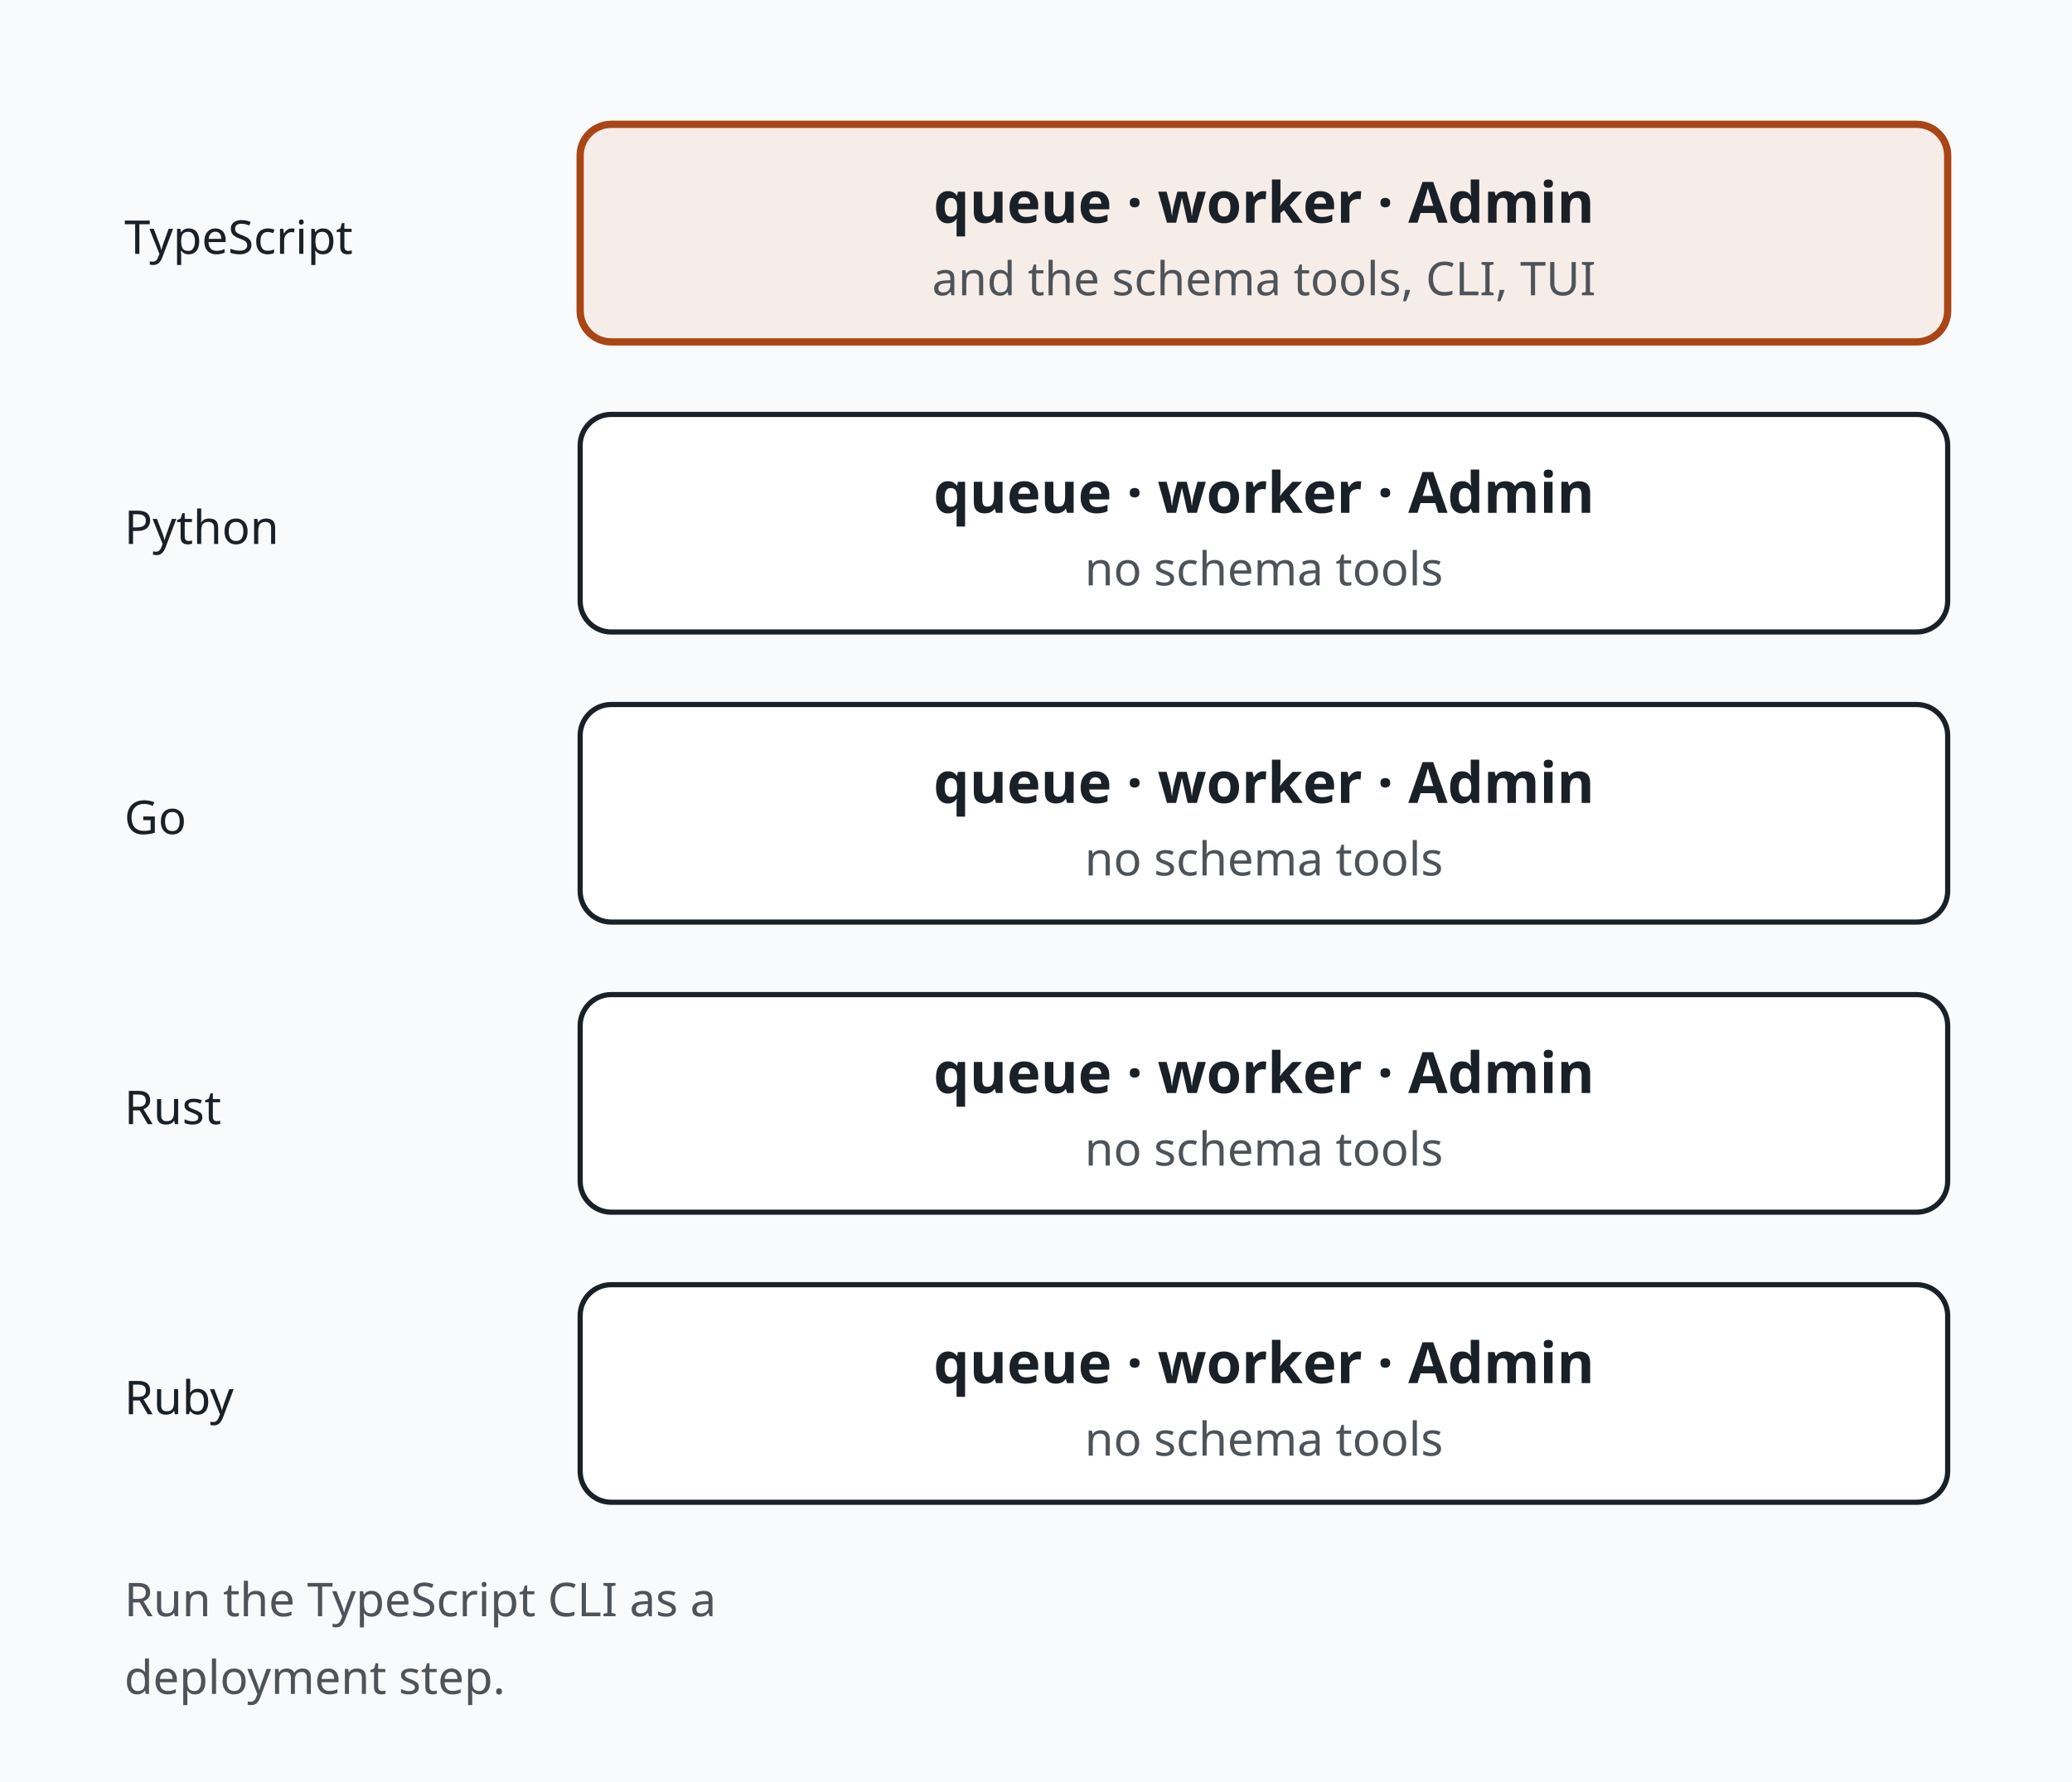
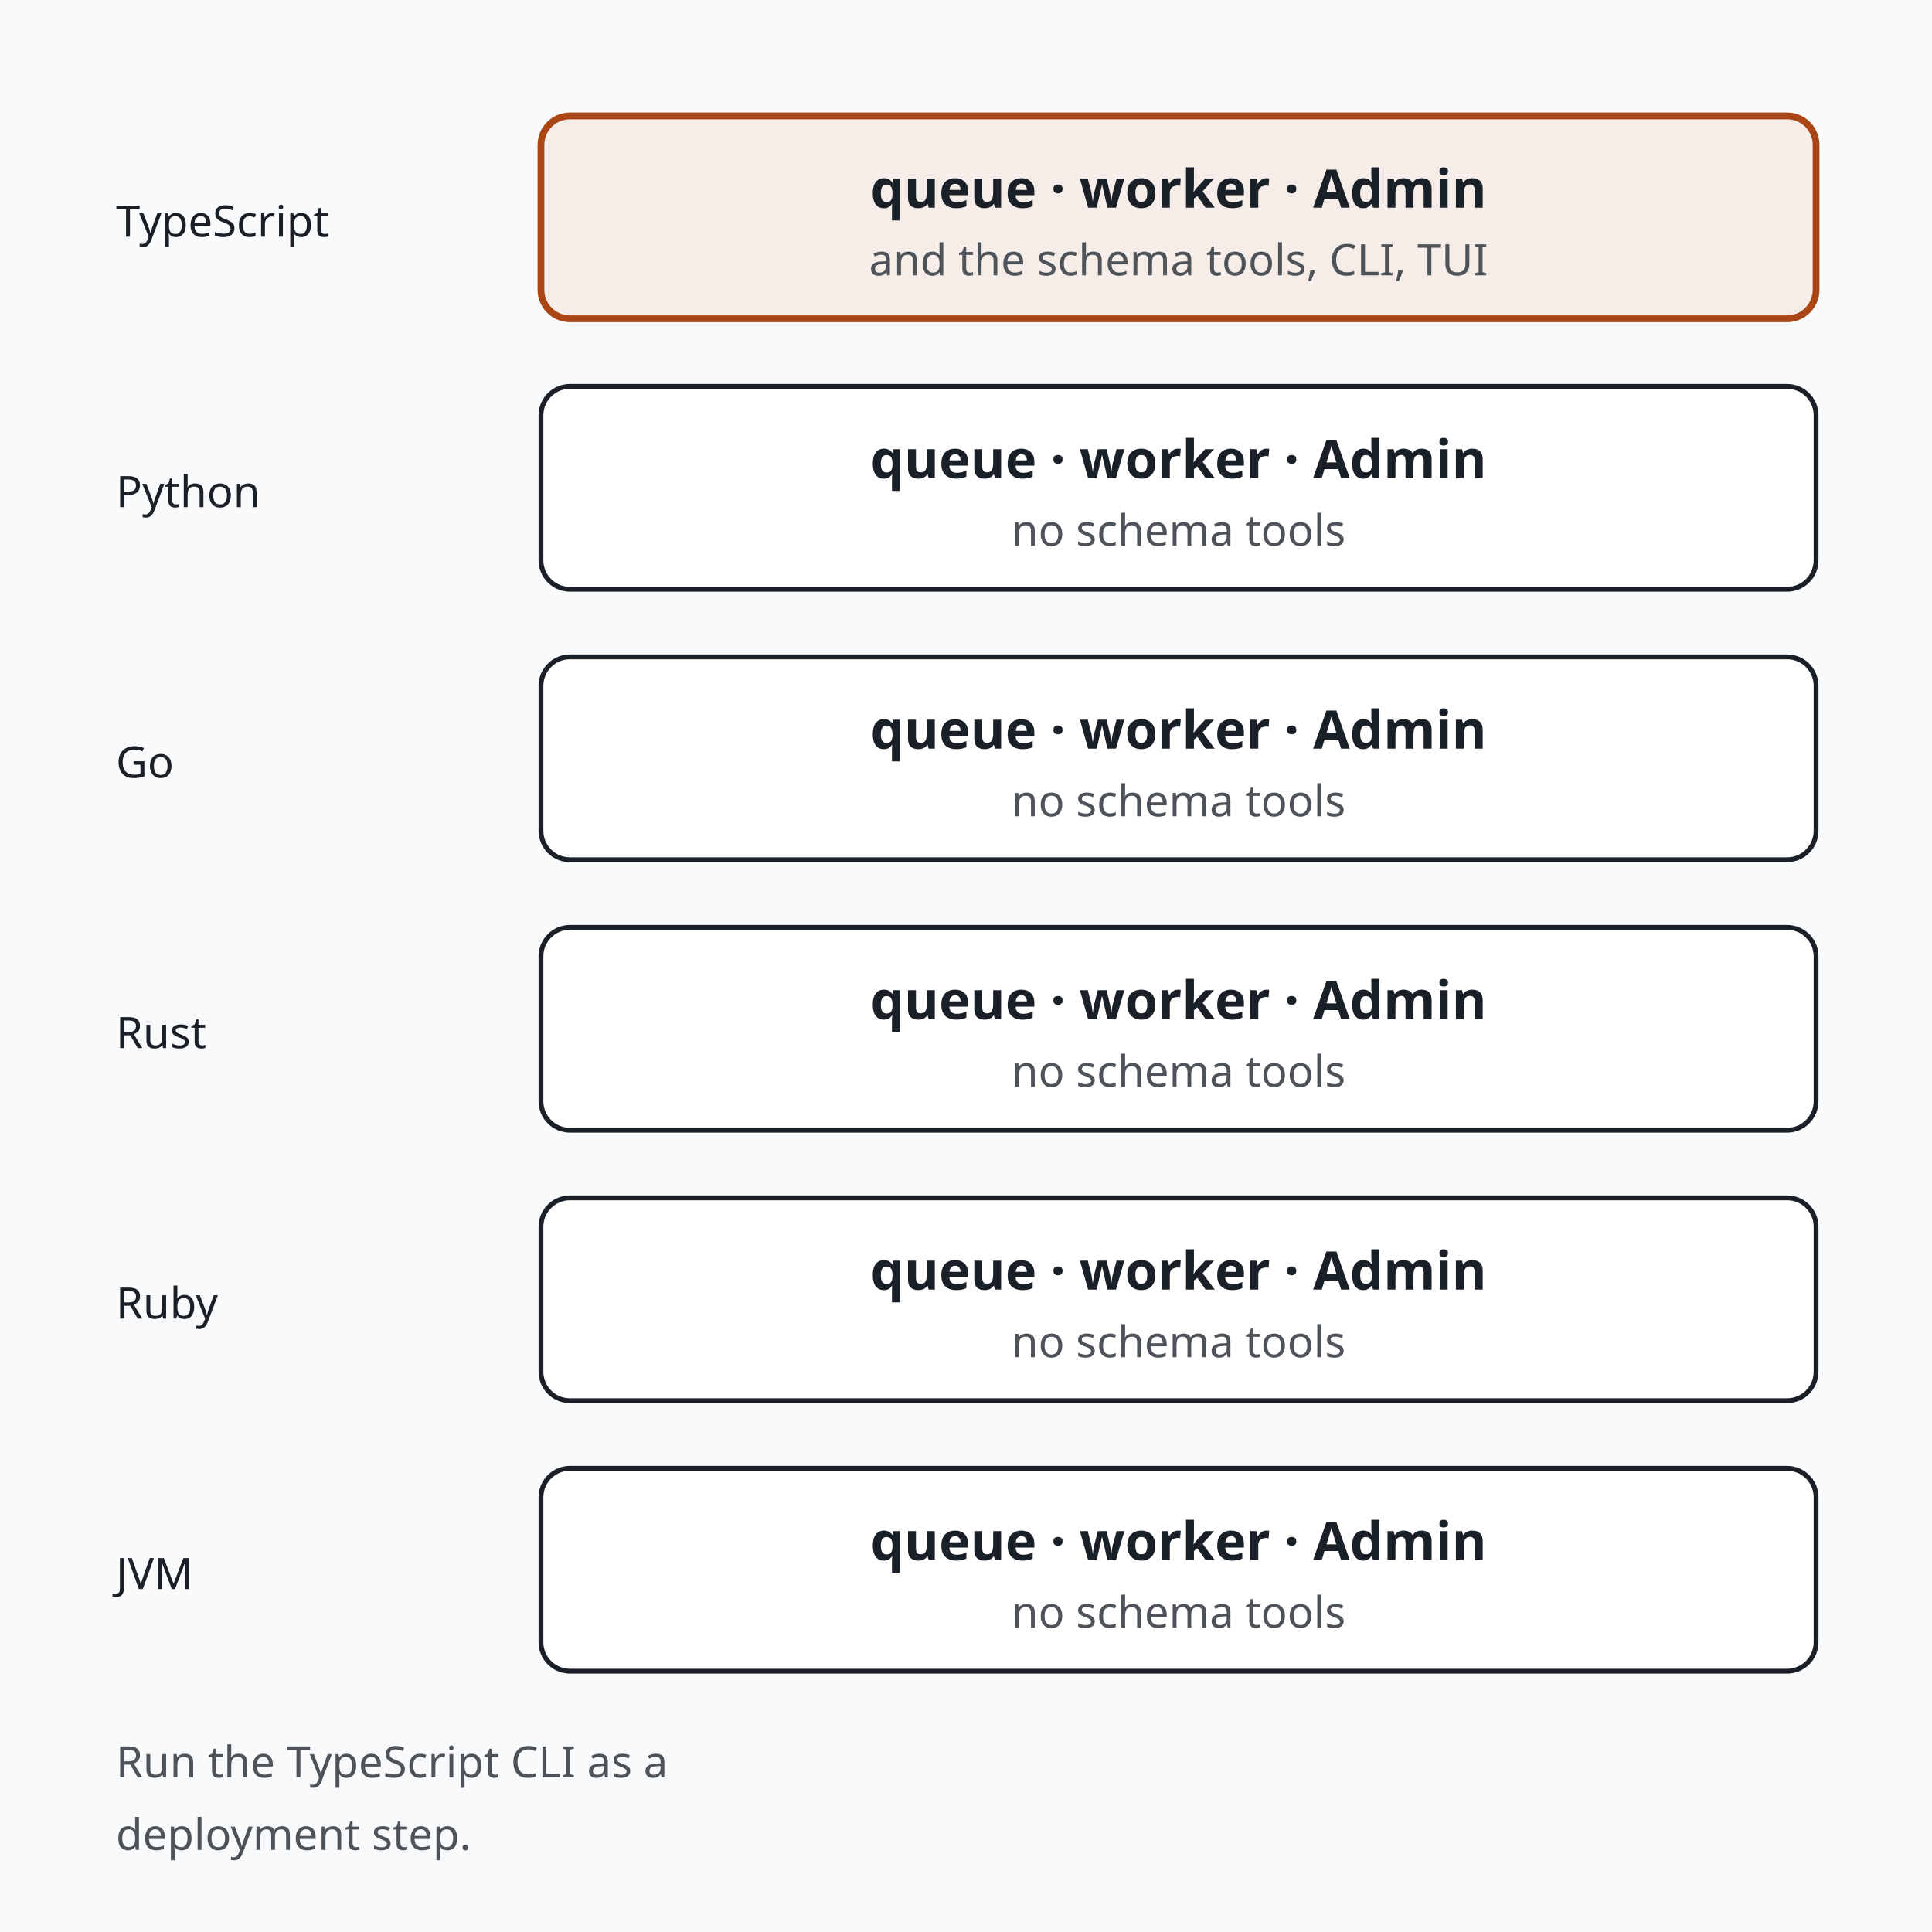
- <svg xmlns="http://www.w3.org/2000/svg" viewBox="0 0 400 344" width="400" height="344" role="img" aria-labelledby="limitations-language-parts-narrow-light-title limitations-language-parts-narrow-light-desc">
+ <svg xmlns="http://www.w3.org/2000/svg" viewBox="0 0 400 400" width="400" height="400" role="img" aria-labelledby="limitations-language-parts-narrow-light-title limitations-language-parts-narrow-light-desc">
  <defs>
    <marker id="arrow-light" markerWidth="8" markerHeight="6" refX="7" refY="3" orient="auto">
      <polygon points="0 0, 8 3, 0 6" fill="#4e5359" />
    </marker>
  </defs>
-   <rect width="400" height="344" fill="#f9fafb" />
+   <rect width="400" height="400" fill="#f9fafb" />
  <text x="24" y="49" fill="#1a2027" font-size="9" font-family="Geist Mono">TypeScript</text>
  <rect x="112" y="24" width="264" height="42" rx="6" fill="#f9fafb" />
  <rect x="112" y="24" width="264" height="42" rx="6" fill="rgba(213,92,19,0.08)" stroke="#aa4515" stroke-width="1.4" />
  <text x="244" y="43" fill="#1a2027" font-size="11" font-weight="600" font-family="Geist" text-anchor="middle">queue · worker · Admin</text>
  <text x="244" y="57" fill="#4e5359" font-size="9" font-family="Geist Mono" text-anchor="middle">and the schema tools, CLI, TUI</text>
  <text x="24" y="105" fill="#1a2027" font-size="9" font-family="Geist Mono">Python</text>
  <rect x="112" y="80" width="264" height="42" rx="6" fill="#f9fafb" />
  <rect x="112" y="80" width="264" height="42" rx="6" fill="#ffffff" stroke="#1a2027" stroke-width="1" />
  <text x="244" y="99" fill="#1a2027" font-size="11" font-weight="600" font-family="Geist" text-anchor="middle">queue · worker · Admin</text>
  <text x="244" y="113" fill="#4e5359" font-size="9" font-family="Geist Mono" text-anchor="middle">no schema tools</text>
  <text x="24" y="161" fill="#1a2027" font-size="9" font-family="Geist Mono">Go</text>
  <rect x="112" y="136" width="264" height="42" rx="6" fill="#f9fafb" />
  <rect x="112" y="136" width="264" height="42" rx="6" fill="#ffffff" stroke="#1a2027" stroke-width="1" />
  <text x="244" y="155" fill="#1a2027" font-size="11" font-weight="600" font-family="Geist" text-anchor="middle">queue · worker · Admin</text>
  <text x="244" y="169" fill="#4e5359" font-size="9" font-family="Geist Mono" text-anchor="middle">no schema tools</text>
  <text x="24" y="217" fill="#1a2027" font-size="9" font-family="Geist Mono">Rust</text>
  <rect x="112" y="192" width="264" height="42" rx="6" fill="#f9fafb" />
  <rect x="112" y="192" width="264" height="42" rx="6" fill="#ffffff" stroke="#1a2027" stroke-width="1" />
  <text x="244" y="211" fill="#1a2027" font-size="11" font-weight="600" font-family="Geist" text-anchor="middle">queue · worker · Admin</text>
  <text x="244" y="225" fill="#4e5359" font-size="9" font-family="Geist Mono" text-anchor="middle">no schema tools</text>
  <text x="24" y="273" fill="#1a2027" font-size="9" font-family="Geist Mono">Ruby</text>
  <rect x="112" y="248" width="264" height="42" rx="6" fill="#f9fafb" />
  <rect x="112" y="248" width="264" height="42" rx="6" fill="#ffffff" stroke="#1a2027" stroke-width="1" />
  <text x="244" y="267" fill="#1a2027" font-size="11" font-weight="600" font-family="Geist" text-anchor="middle">queue · worker · Admin</text>
  <text x="244" y="281" fill="#4e5359" font-size="9" font-family="Geist Mono" text-anchor="middle">no schema tools</text>
-   <text x="24" y="312" fill="#4e5359" font-size="9" font-family="Geist Mono" font-weight="400" text-anchor="start">Run the TypeScript CLI as a</text>
-   <text x="24" y="327" fill="#4e5359" font-size="9" font-family="Geist Mono" font-weight="400" text-anchor="start">deployment step.</text>
+   <text x="24" y="329" fill="#1a2027" font-size="9" font-family="Geist Mono">JVM</text>
+   <rect x="112" y="304" width="264" height="42" rx="6" fill="#f9fafb" />
+   <rect x="112" y="304" width="264" height="42" rx="6" fill="#ffffff" stroke="#1a2027" stroke-width="1" />
+   <text x="244" y="323" fill="#1a2027" font-size="11" font-weight="600" font-family="Geist" text-anchor="middle">queue · worker · Admin</text>
+   <text x="244" y="337" fill="#4e5359" font-size="9" font-family="Geist Mono" text-anchor="middle">no schema tools</text>
+   <text x="24" y="368" fill="#4e5359" font-size="9" font-family="Geist Mono" font-weight="400" text-anchor="start">Run the TypeScript CLI as a</text>
+   <text x="24" y="383" fill="#4e5359" font-size="9" font-family="Geist Mono" font-weight="400" text-anchor="start">deployment step.</text>
</svg>
